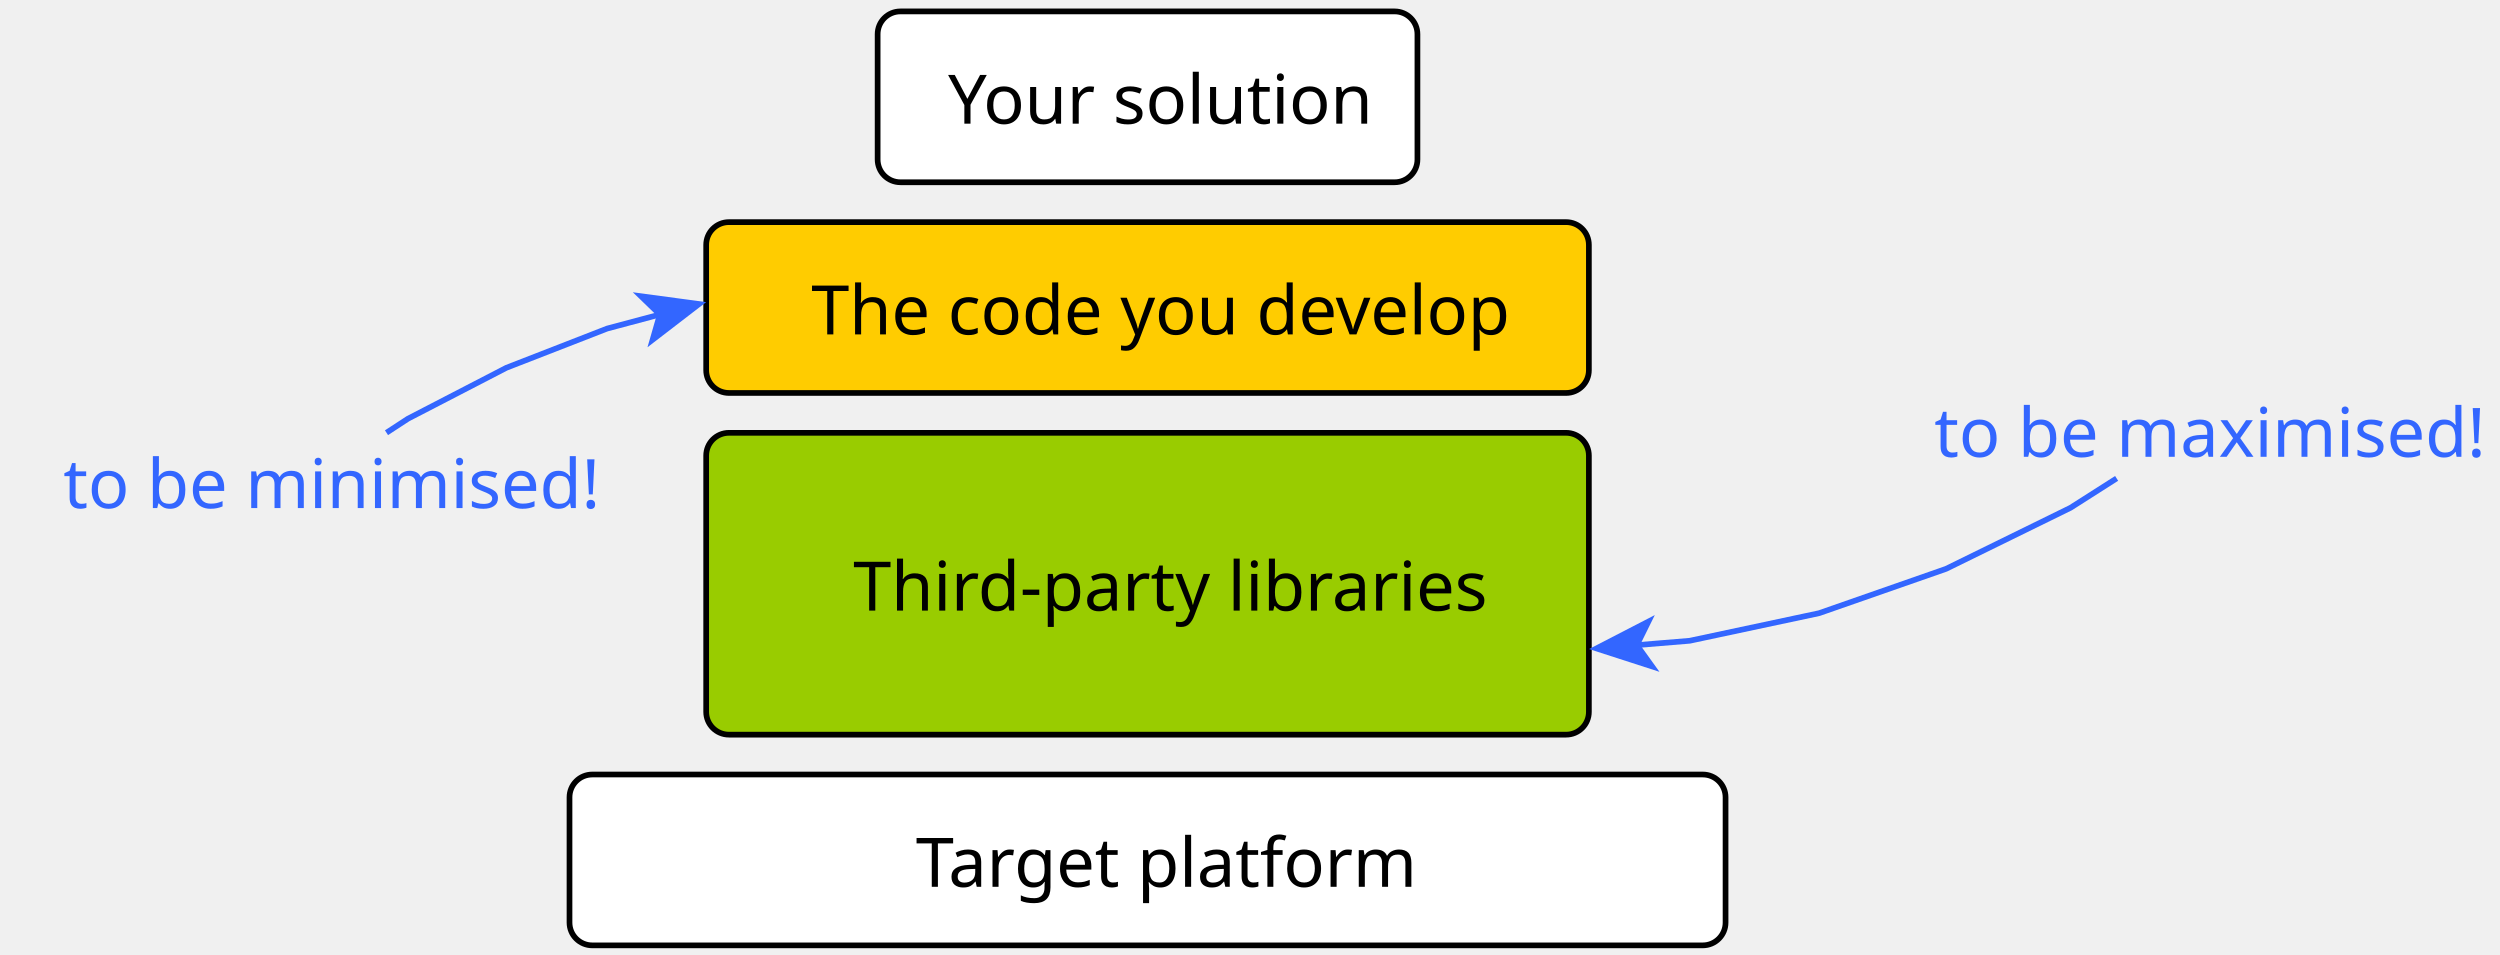
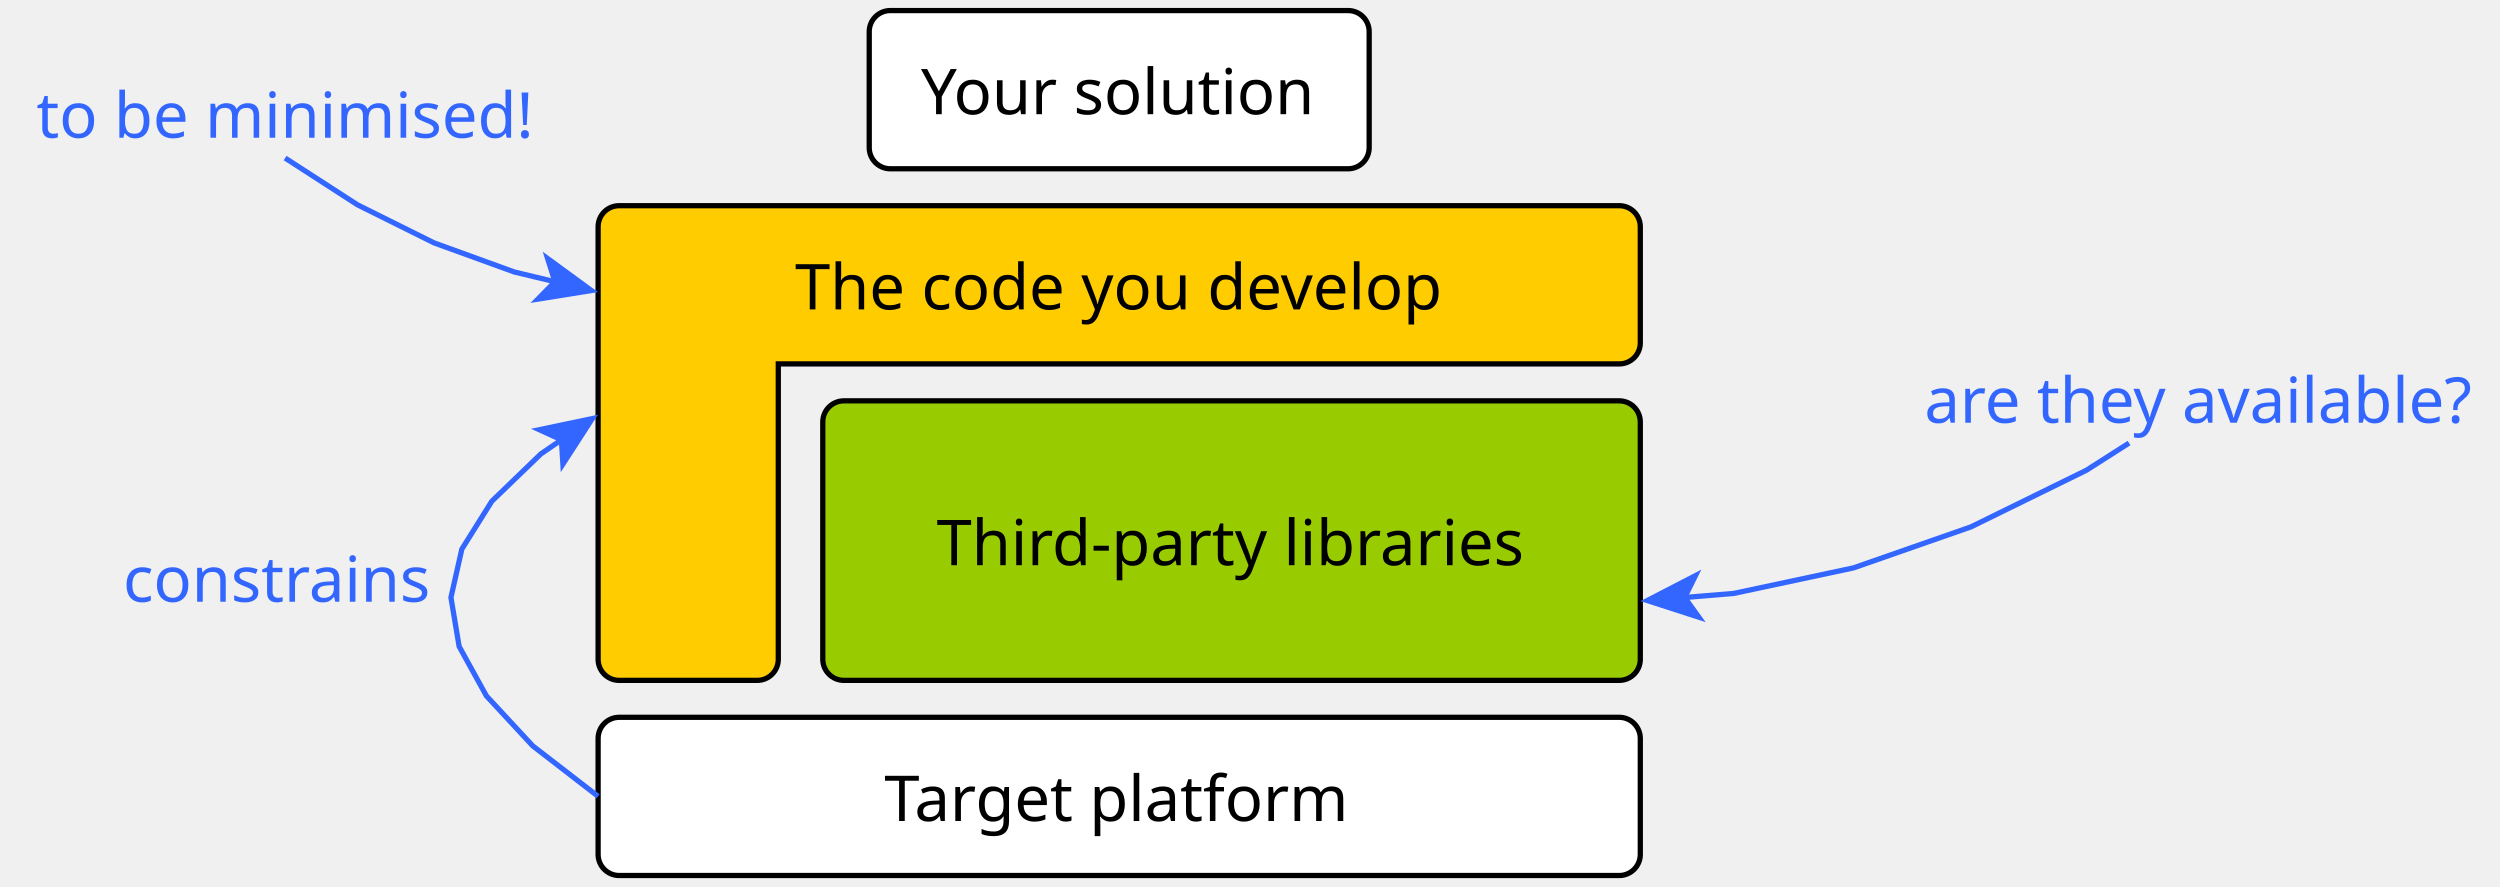
- <svg xmlns="http://www.w3.org/2000/svg" fill-opacity="1" color-rendering="auto" color-interpolation="auto" text-rendering="auto" stroke="black" stroke-linecap="square" width="1024" stroke-miterlimit="10" shape-rendering="auto" stroke-opacity="1" fill="black" stroke-dasharray="none" font-weight="normal" stroke-width="1" height="391" font-family="'Dialog'" font-style="normal" stroke-linejoin="miter" font-size="12px" stroke-dashoffset="0" image-rendering="auto">
-   <defs id="genericDefs" />
-   <g>
+ <svg xmlns="http://www.w3.org/2000/svg" fill-opacity="1" color-rendering="auto" color-interpolation="auto" text-rendering="auto" stroke="black" stroke-linecap="square" width="474" stroke-miterlimit="10" shape-rendering="auto" stroke-opacity="1" fill="black" stroke-dasharray="none" font-weight="normal" stroke-width="1" height="168" font-family="'Dialog'" font-style="normal" stroke-linejoin="miter" font-size="12px" stroke-dashoffset="0" image-rendering="auto" version="1.1" id="svg17">
+   <defs id="genericDefs">
    <defs id="defs1">
      <clipPath clipPathUnits="userSpaceOnUse" id="clipPath1">
-         <path d="M0 0 L1024 0 L1024 391 L0 391 L0 0 Z" />
+         <path d="M0 0 L474 0 L474 168 L0 168 L0 0 Z" id="path1" />
      </clipPath>
      <clipPath clipPathUnits="userSpaceOnUse" id="clipPath2">
-         <path d="M332 332 L771 332 L771 499.626 L332 499.626 L332 332 Z" />
+         <path d="M300 332 L774 332 L774 500 L300 500 L300 332 Z" id="path2" />
      </clipPath>
    </defs>
-     <g fill="white" text-rendering="geometricPrecision" shape-rendering="geometricPrecision" transform="matrix(2.3326,0,0,2.3326,-774.4146,-774.4146)" stroke="white">
-       <rect x="432" y="468" clip-path="url(#clipPath2)" width="203" rx="4" ry="4" height="30" stroke="none" />
-     </g>
-     <g text-rendering="geometricPrecision" stroke-miterlimit="1.45" shape-rendering="geometricPrecision" transform="matrix(2.3326,0,0,2.3326,-774.4146,-774.4146)" stroke-linecap="butt">
-       <rect x="432" y="468" clip-path="url(#clipPath2)" fill="none" width="203" rx="4" ry="4" height="30" />
-       <text x="492.818" xml:space="preserve" y="487.714" clip-path="url(#clipPath2)" font-family="sans-serif" stroke="none">Target platform</text>
-     </g>
-     <g fill="rgb(255,204,0)" text-rendering="geometricPrecision" shape-rendering="geometricPrecision" transform="matrix(2.3326,0,0,2.3326,-774.4146,-774.4146)" stroke="rgb(255,204,0)">
-       <rect x="456" y="371" clip-path="url(#clipPath2)" width="155" rx="4" ry="4" height="30" stroke="none" />
-     </g>
-     <g text-rendering="geometricPrecision" stroke-miterlimit="1.45" shape-rendering="geometricPrecision" transform="matrix(2.3326,0,0,2.3326,-774.4146,-774.4146)" stroke-linecap="butt">
-       <rect x="456" y="371" clip-path="url(#clipPath2)" fill="none" width="155" rx="4" ry="4" height="30" />
-       <text x="474.458" xml:space="preserve" y="390.714" clip-path="url(#clipPath2)" font-family="sans-serif" stroke="none">The code you develop</text>
-     </g>
-     <g fill="rgb(153,204,0)" text-rendering="geometricPrecision" shape-rendering="geometricPrecision" transform="matrix(2.3326,0,0,2.3326,-774.4146,-774.4146)" stroke="rgb(153,204,0)">
-       <rect x="456" y="408" clip-path="url(#clipPath2)" width="155" rx="4" ry="4" height="53" stroke="none" />
-     </g>
-     <g text-rendering="geometricPrecision" stroke-miterlimit="1.45" shape-rendering="geometricPrecision" transform="matrix(2.3326,0,0,2.3326,-774.4146,-774.4146)" stroke-linecap="butt">
-       <rect x="456" y="408" clip-path="url(#clipPath2)" fill="none" width="155" rx="4" ry="4" height="53" />
-       <text x="481.82" xml:space="preserve" y="439.214" clip-path="url(#clipPath2)" font-family="sans-serif" stroke="none">Third-party libraries</text>
-       <text x="671.648" y="412.214" clip-path="url(#clipPath2)" fill="rgb(51,102,255)" font-family="sans-serif" stroke="none" xml:space="preserve">to be maximised!</text>
-     </g>
-     <g fill="white" text-rendering="geometricPrecision" shape-rendering="geometricPrecision" transform="matrix(2.3326,0,0,2.3326,-774.4146,-774.4146)" stroke="white">
-       <rect x="486.106" y="334" clip-path="url(#clipPath2)" width="94.789" rx="4" ry="4" height="30" stroke="none" />
-     </g>
-     <g text-rendering="geometricPrecision" stroke-miterlimit="1.45" shape-rendering="geometricPrecision" transform="matrix(2.3326,0,0,2.3326,-774.4146,-774.4146)" stroke-linecap="butt">
-       <rect x="486.106" y="334" clip-path="url(#clipPath2)" fill="none" width="94.789" rx="4" ry="4" height="30" />
-       <text x="498.478" xml:space="preserve" y="353.714" clip-path="url(#clipPath2)" font-family="sans-serif" stroke="none">Your solution</text>
-       <text x="343.115" y="421.214" clip-path="url(#clipPath2)" fill="rgb(51,102,255)" font-family="sans-serif" stroke="none" xml:space="preserve">to be minimised!</text>
-       <path fill="none" d="M703.671 416 L695.576 421.162 L673.72 431.885 L651.431 439.668 L628.71 444.513 L619.001 445.312" clip-path="url(#clipPath2)" stroke="rgb(51,102,255)" />
-       <path fill="rgb(51,102,255)" d="M611.028 445.968 L623.397 449.967 L619.997 445.23 L622.577 440.001 Z" clip-path="url(#clipPath2)" stroke="none" />
-       <path fill="none" d="M399.862 407.981 L403.646 405.513 L420.918 396.576 L438.616 389.689 L448.268 387.113" clip-path="url(#clipPath2)" stroke="rgb(51,102,255)" />
-       <path fill="rgb(51,102,255)" d="M455.997 385.05 L443.114 383.314 L447.302 387.371 L445.692 392.976 Z" clip-path="url(#clipPath2)" stroke="none" />
-     </g>
+   </defs>
+   <g fill="#ffffff" text-rendering="geometricPrecision" shape-rendering="geometricPrecision" transform="translate(-300,-332)" stroke="#ffffff" id="g2">
+     <rect x="413.402" y="468" clip-path="url(#clipPath2)" width="197.598" rx="4" ry="4" height="30" stroke="none" id="rect2" />
  </g>
+   <g text-rendering="geometricPrecision" stroke-miterlimit="1.45" shape-rendering="geometricPrecision" transform="translate(-300,-332)" stroke-linecap="butt" id="g3">
+     <rect x="413.402" y="468" clip-path="url(#clipPath2)" fill="none" width="197.598" rx="4" ry="4" height="30" id="rect3" />
+     <text x="467.668" xml:space="preserve" y="487.656" clip-path="url(#clipPath2)" font-family="sans-serif" stroke="none" id="text3">Target platform</text>
+   </g>
+   <path id="rect5" clip-path="url(#clipPath2)" style="stroke-linecap:butt;stroke-miterlimit:1.45;shape-rendering:geometricPrecision;text-rendering:geometricPrecision;fill:#ffcc00;fill-opacity:1" d="M 417.402 371 C 415.186 371 413.402 372.784 413.402 375 L 413.402 397 L 413.402 457 C 413.402 459.216 415.186 461 417.402 461 L 443.564 461 C 445.78 461 447.564 459.216 447.564 457 L 447.564 401 L 607 401 C 609.216 401 611 399.216 611 397 L 611 375 C 611 372.784 609.216 371 607 371 L 443.564 371 L 417.402 371 z " transform="translate(-300,-332)" />
+   <text x="450.736" xml:space="preserve" y="390.656" clip-path="url(#clipPath2)" font-family="sans-serif" stroke="none" id="text5" transform="translate(-300,-332)" style="stroke-linecap:butt;stroke-miterlimit:1.45;shape-rendering:geometricPrecision;text-rendering:geometricPrecision">The code you develop</text>
+   <g fill="#99cc00" text-rendering="geometricPrecision" shape-rendering="geometricPrecision" transform="translate(-300,-332)" stroke="#99cc00" id="g6">
+     <rect x="456" y="408" clip-path="url(#clipPath2)" width="155" rx="4" ry="4" height="53" stroke="none" id="rect6" />
+   </g>
+   <g text-rendering="geometricPrecision" stroke-miterlimit="1.45" shape-rendering="geometricPrecision" transform="translate(-300,-332)" stroke-linecap="butt" id="g8">
+     <rect x="456" y="408" clip-path="url(#clipPath2)" fill="none" width="155" rx="4" ry="4" height="53" id="rect7" />
+     <text x="477.574" xml:space="preserve" y="439.156" clip-path="url(#clipPath2)" font-family="sans-serif" stroke="none" id="text7">Third-party libraries</text>
+     <text x="664.866" y="412.156" clip-path="url(#clipPath2)" fill="#3366ff" font-family="sans-serif" stroke="none" xml:space="preserve" id="text8">are they available?</text>
+   </g>
+   <g fill="#ffffff" text-rendering="geometricPrecision" shape-rendering="geometricPrecision" transform="translate(-300,-332)" stroke="#ffffff" id="g9">
+     <rect x="464.806" y="334" clip-path="url(#clipPath2)" width="94.789" rx="4" ry="4" height="30" stroke="none" id="rect8" />
+   </g>
+   <g text-rendering="geometricPrecision" stroke-miterlimit="1.45" shape-rendering="geometricPrecision" transform="translate(-300,-332)" stroke-linecap="butt" id="g10">
+     <rect x="464.806" y="334" clip-path="url(#clipPath2)" fill="none" width="94.789" rx="4" ry="4" height="30" id="rect9" />
+     <text x="474.616" xml:space="preserve" y="353.656" clip-path="url(#clipPath2)" font-family="sans-serif" stroke="none" id="text9">Your solution</text>
+     <text x="306.908" y="358.108" clip-path="url(#clipPath2)" fill="#3366ff" font-family="sans-serif" stroke="none" xml:space="preserve" id="text10">to be minimised!</text>
+   </g>
+   <path fill="none" d="m 703.671,416 -8.095,5.162 -21.856,10.723 -22.289,7.784 -22.721,4.845 -9.709,0.799" clip-path="url(#clipPath2)" stroke="#3366ff" id="path11" transform="translate(-300,-332)" style="stroke-linecap:butt;stroke-miterlimit:1.45;shape-rendering:geometricPrecision;text-rendering:geometricPrecision" />
+   <path fill="#3366ff" d="m 611.028,445.968 12.37,3.999 -3.4,-4.737 2.58,-5.229 z" clip-path="url(#clipPath2)" stroke="none" id="path12" transform="translate(-300,-332)" style="stroke-linecap:butt;stroke-miterlimit:1.45;shape-rendering:geometricPrecision;text-rendering:geometricPrecision" />
+   <path fill="none" d="m 354.059,361.969 13.738,8.873 14.487,7.204 15.21,5.516 8.123,1.952" clip-path="url(#clipPath2)" stroke="#3366ff" id="path13" transform="translate(-300,-332)" style="stroke-linecap:butt;stroke-miterlimit:1.45;shape-rendering:geometricPrecision;text-rendering:geometricPrecision" />
+   <path fill="#3366ff" d="m 413.395,387.384 -10.499,-7.666 1.749,5.563 -4.085,4.16 z" clip-path="url(#clipPath2)" stroke="none" id="path14" transform="translate(-300,-332)" style="stroke-linecap:butt;stroke-miterlimit:1.45;shape-rendering:geometricPrecision;text-rendering:geometricPrecision" />
+   <path fill="none" d="m 413.391,482.981 -12.382,-9.562 -8.788,-9.479 -5.17,-9.378 -1.552,-9.277 2.067,-9.177 5.685,-9.076 9.303,-8.975 4.232,-2.906" clip-path="url(#clipPath2)" stroke="#3366ff" id="path15" transform="translate(-300,-332)" style="stroke-linecap:butt;stroke-miterlimit:1.45;shape-rendering:geometricPrecision;text-rendering:geometricPrecision" />
+   <path fill="#3366ff" d="m 413.38,410.623 -12.722,2.672 5.303,2.423 0.358,5.82 z" clip-path="url(#clipPath2)" stroke="none" id="path16" transform="translate(-300,-332)" style="stroke-linecap:butt;stroke-miterlimit:1.45;shape-rendering:geometricPrecision;text-rendering:geometricPrecision" />
+   <text x="323.344" y="446.092" clip-path="url(#clipPath2)" fill="#3366ff" font-family="sans-serif" stroke="none" xml:space="preserve" id="text16" transform="translate(-300,-332)" style="stroke-linecap:butt;stroke-miterlimit:1.45;shape-rendering:geometricPrecision;text-rendering:geometricPrecision">constrains</text>
</svg>
